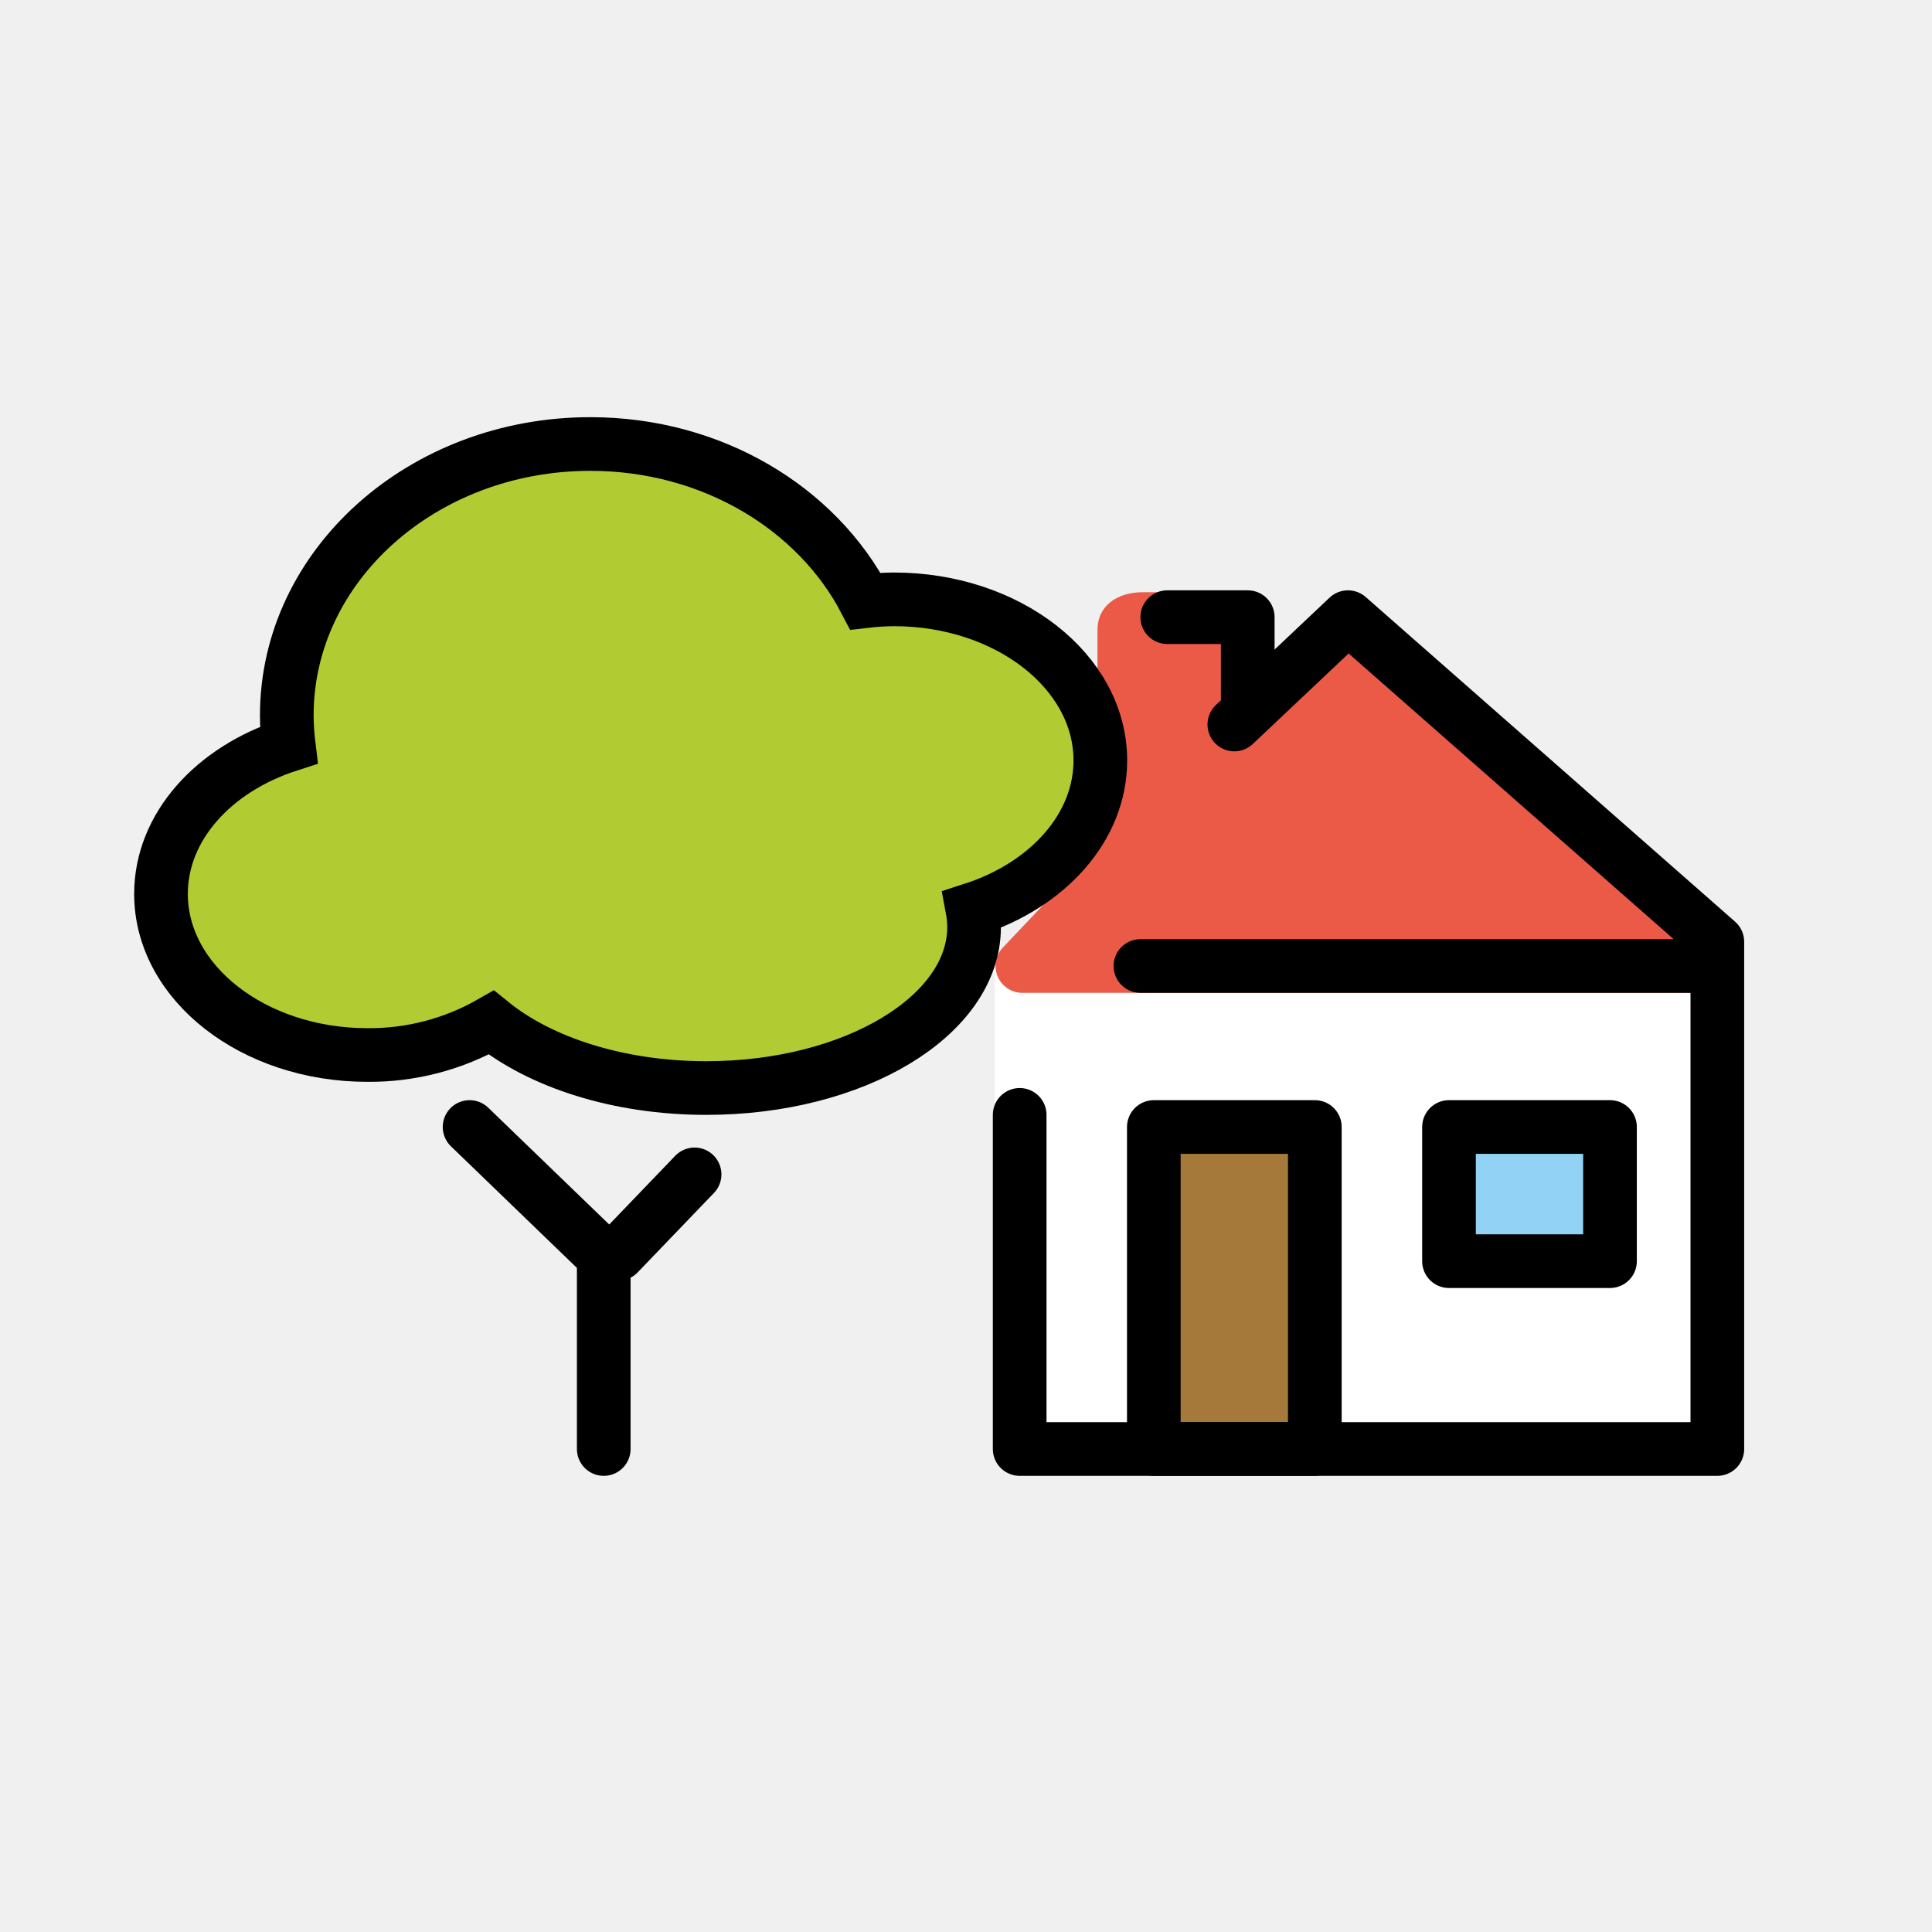
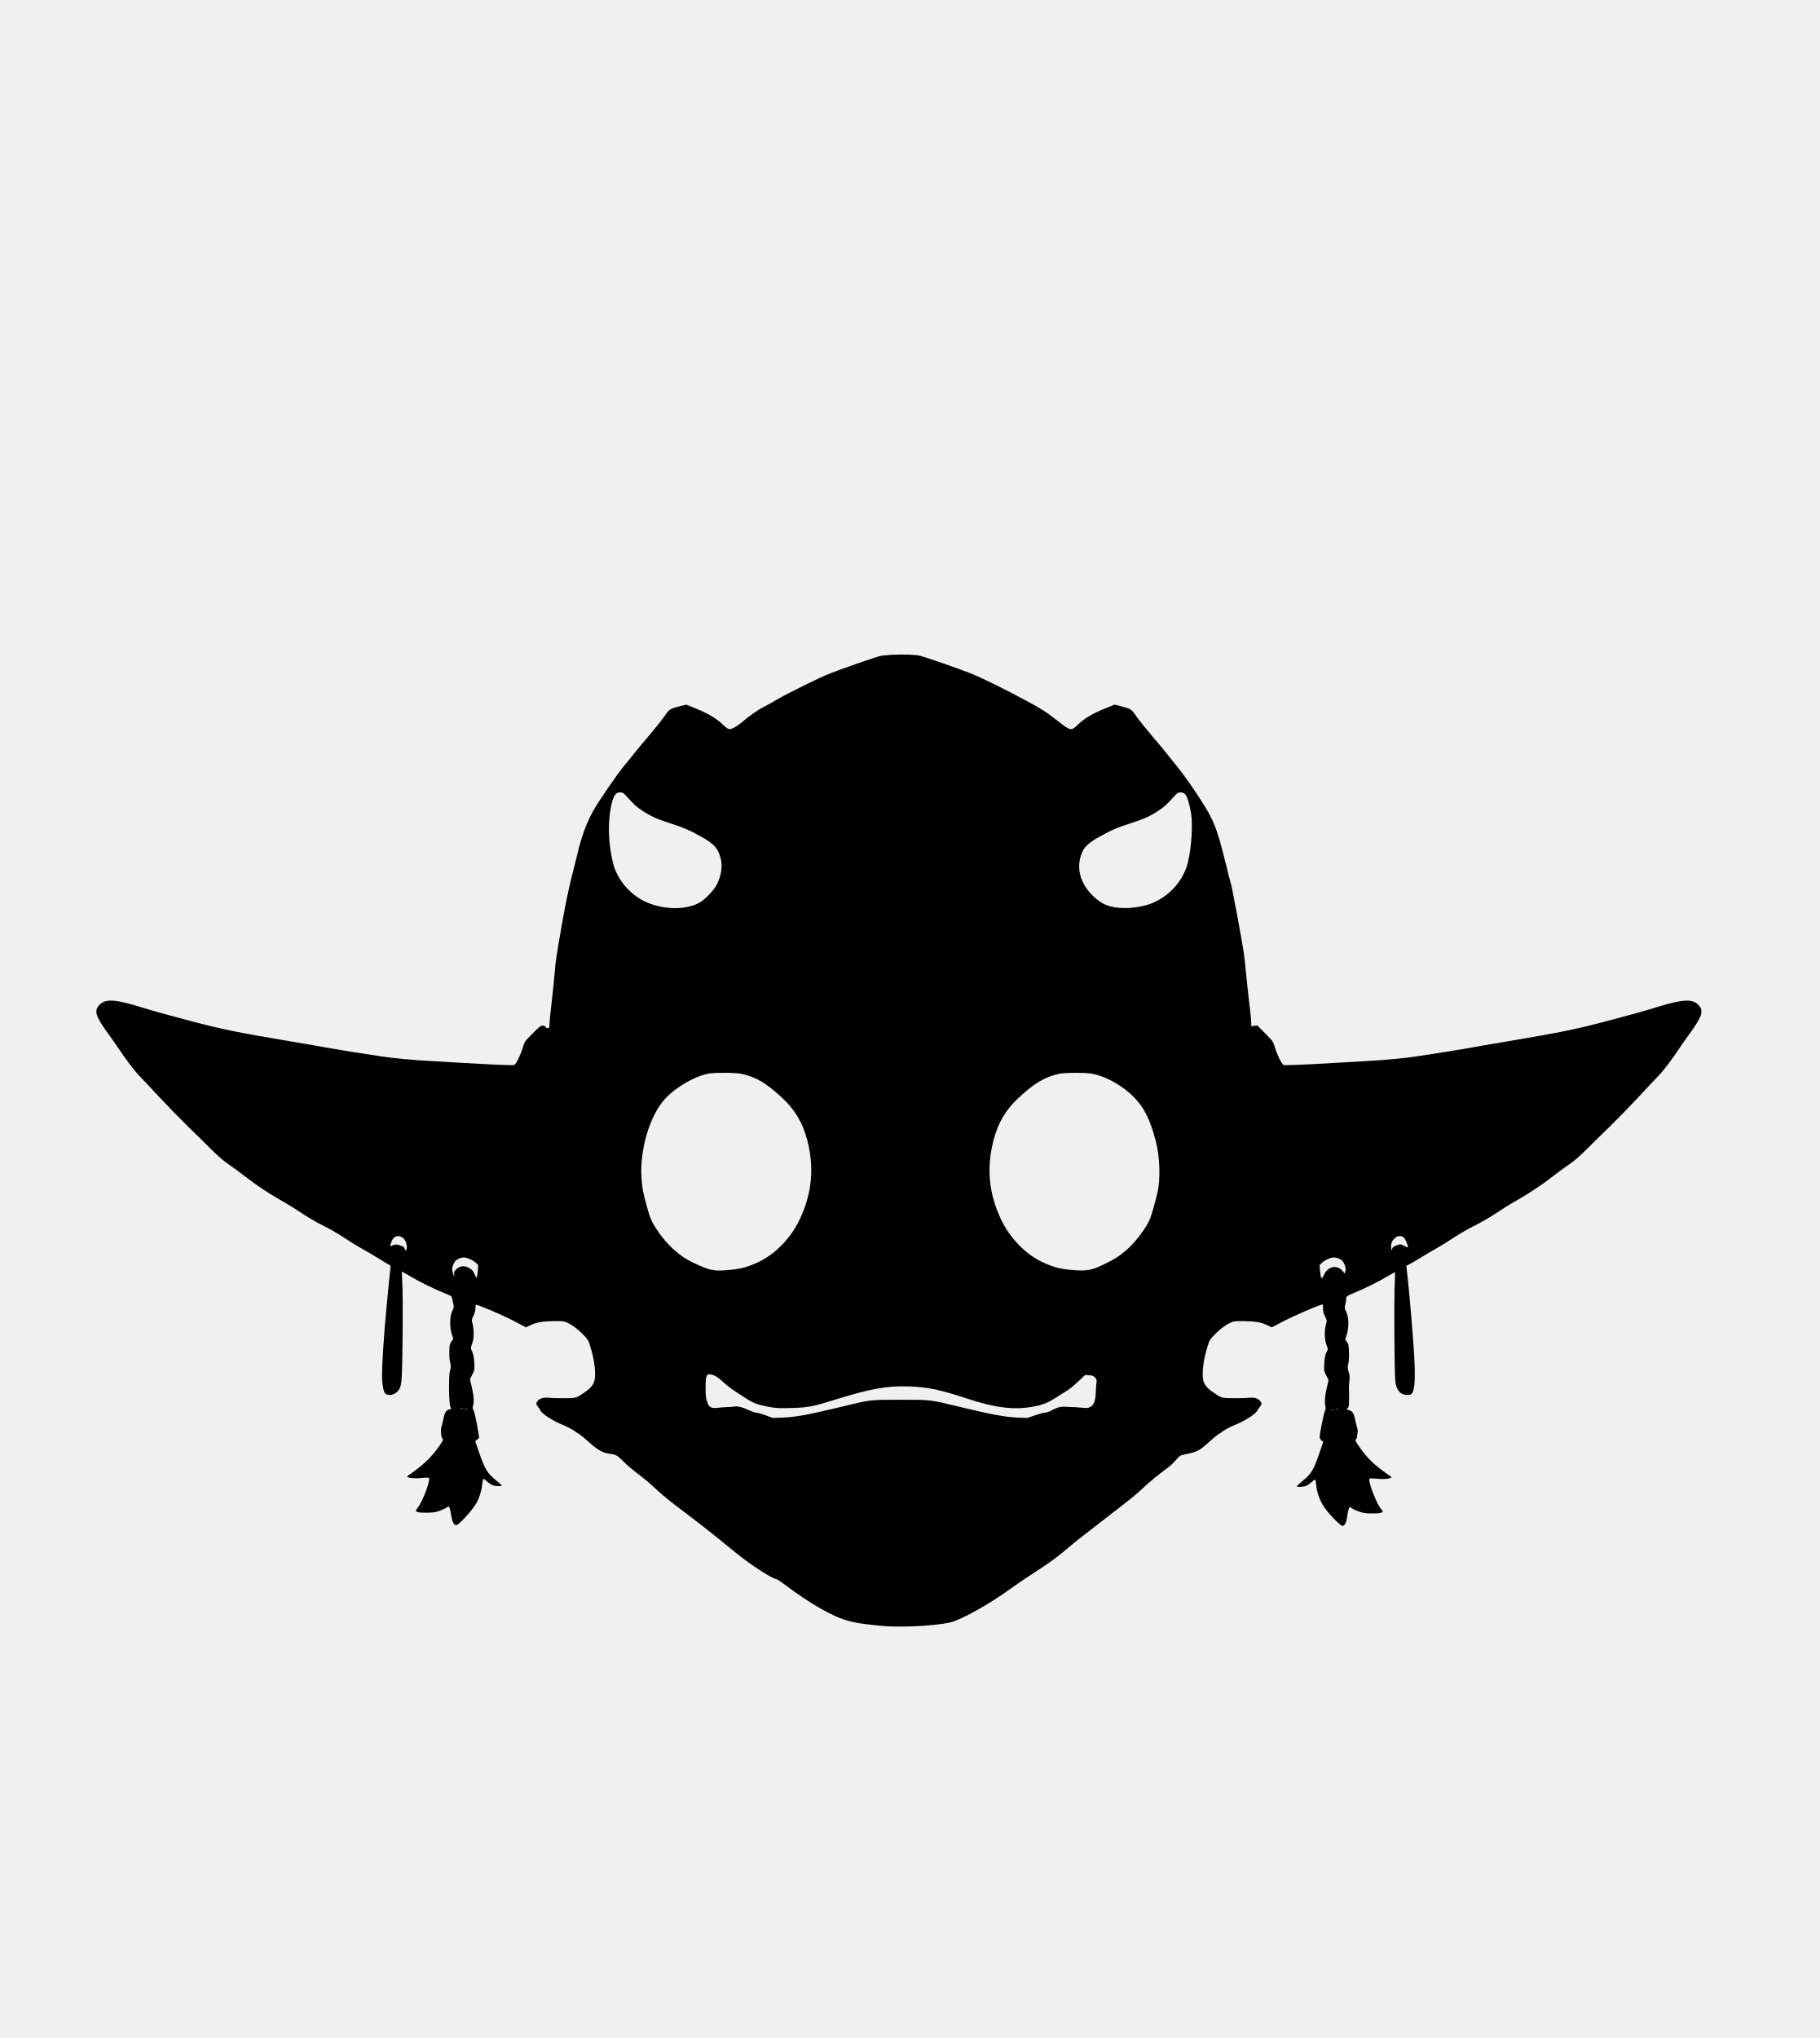
- <svg xmlns="http://www.w3.org/2000/svg" id="emoji" viewBox="0 0 72 72" version="1.1">
-   <g id="color">
-     <rect x="37.075" y="36.053" width="26.884" height="18.114" fill="#FFFFFF" />
-     <polygon fill="#EA5A47" stroke="#EA5A47" stroke-linecap="round" stroke-linejoin="round" stroke-miterlimit="10" stroke-width="2" points="50.235,23.2 38.1,36 63.5,36" />
-     <path fill="#EA5A47" d="M47.3,26l-6.4,6.059v-8.573c0-0.931,0.755-1.416,1.686-1.416h3.028 c0.931,0,1.686,0.485,1.686,1.416C47.3,23.486,47.3,26,47.3,26z" />
-     <rect x="43" y="42" width="6" height="12" fill="#A57939" />
-     <rect x="54" y="42" width="6" height="5" fill="#92D3F5" />
-     <path fill="#B1CC33" d="M41.006,28.339c0-3.312-3.445-6.003-7.694-6.003c-0.355,0.003-0.71,0.025-1.062,0.066 c-1.8-3.455-5.707-5.855-10.25-5.855c-6.248,0-11.312,4.529-11.312,10.114c0.001,0.369,0.025,0.738,0.07,1.104 C7.966,28.666,6,30.81,6,33.314c0,3.312,3.445,6.003,7.694,6.003c1.615,0.014,3.206-0.402,4.614-1.207 c1.818,1.477,4.726,2.438,8.015,2.438c5.511,0,9.978-2.688,9.978-6.003c-0.001-0.219-0.021-0.438-0.061-0.653 C39.036,32.99,41.006,30.845,41.006,28.339z" />
-   </g>
-   <g id="hair" />
-   <g id="skin" />
-   <g id="skin-shadow" />
-   <g id="line">
-     <polyline fill="none" stroke="#000000" stroke-linecap="round" stroke-linejoin="round" stroke-miterlimit="10" stroke-width="2" points="46,27 50.235,23 64,35.098 64,54 38,54 38,41.548" />
-     <rect x="43" y="42" width="6" height="12" fill="none" stroke="#000000" stroke-linecap="round" stroke-linejoin="round" stroke-miterlimit="10" stroke-width="2" />
-     <rect x="54" y="42" width="6" height="5" fill="none" stroke="#000000" stroke-linecap="round" stroke-linejoin="round" stroke-miterlimit="10" stroke-width="2" />
-     <polyline fill="none" stroke="#000000" stroke-linecap="round" stroke-linejoin="round" stroke-miterlimit="10" stroke-width="2" points="43.5,23 46.5,23 46.5,26" />
-     <path fill="none" stroke="#000000" stroke-miterlimit="10" stroke-width="2" d="M31.245,39.34" />
-     <polyline fill="none" stroke="#000000" stroke-linecap="round" stroke-linejoin="round" stroke-width="2" points="22.5,54 22.5,46.827 17.5,42" />
-     <line x1="23.041" x2="25.885" y1="46.727" y2="43.766" fill="none" stroke="#000000" stroke-linecap="round" stroke-linejoin="round" stroke-width="2" />
-     <path fill="none" stroke="#000000" stroke-linecap="round" stroke-miterlimit="10" stroke-width="2" d="M41.006,28.339 c0-3.312-3.445-6.003-7.694-6.003c-0.355,0.003-0.71,0.025-1.062,0.066c-1.8-3.455-5.707-5.855-10.25-5.855 c-6.248,0-11.312,4.529-11.312,10.114c0.001,0.369,0.025,0.738,0.07,1.104C7.966,28.666,6,30.81,6,33.314 c0,3.312,3.445,6.003,7.694,6.003c1.615,0.014,3.206-0.402,4.614-1.207c1.818,1.477,4.726,2.438,8.015,2.438 c5.511,0,9.978-2.688,9.978-6.003c-0.001-0.219-0.021-0.438-0.061-0.653 C39.036,32.99,41.006,30.845,41.006,28.339z" />
-     <line x1="63.5" x2="42.5" y1="36" y2="36" fill="none" stroke="#000000" stroke-linecap="round" stroke-linejoin="round" stroke-miterlimit="10" stroke-width="2" />
+ <svg xmlns="http://www.w3.org/2000/svg" version="1.0" width="2474pt" height="2770pt" viewBox="0 0 2474 2770" preserveAspectRatio="xMidYMid meet">
+   <g transform="translate(0,2770) scale(0.1,-0.1)" fill="#000000" stroke="none">
+     <path d="M12119 18800 c-63 -4 -131 -11 -150 -15 -50 -10 -557 -186 -696 -242 -140 -56 -588 -278 -723 -358 -52 -31 -129 -74 -170 -95 -74 -37 -210 -132 -280 -195 -65 -57 -146 -105 -178 -105 -25 0 -45 13 -96 62 -84 81 -201 151 -364 217 l-133 54 -85 -21 c-137 -35 -145 -40 -212 -138 -34 -49 -125 -163 -202 -254 -78 -91 -169 -200 -203 -243 -34 -43 -101 -127 -150 -185 -95 -116 -336 -468 -410 -598 -93 -165 -164 -358 -221 -606 -14 -57 -41 -166 -61 -243 -48 -183 -96 -410 -151 -725 -71 -405 -81 -476 -93 -625 -6 -77 -18 -196 -26 -265 -36 -315 -45 -407 -45 -440 0 -50 -12 -65 -39 -51 -11 7 -21 16 -21 21 0 6 -15 10 -32 10 -28 0 -47 -15 -139 -108 -103 -103 -108 -110 -129 -182 -32 -109 -95 -237 -120 -245 -21 -7 -315 5 -725 30 -132 8 -325 19 -430 25 -240 14 -470 35 -639 60 -235 34 -638 99 -751 120 -60 12 -242 43 -404 70 -866 147 -996 173 -1496 305 -300 79 -446 120 -665 187 -337 102 -462 104 -540 6 -61 -75 -36 -148 131 -378 50 -69 112 -156 137 -195 98 -150 223 -313 293 -385 41 -41 164 -172 273 -290 110 -118 279 -291 375 -385 97 -93 239 -233 316 -310 93 -94 172 -162 235 -205 52 -35 141 -100 198 -144 179 -140 368 -266 578 -383 50 -28 155 -95 234 -148 79 -52 205 -125 279 -161 74 -35 198 -107 276 -158 77 -52 185 -118 240 -149 55 -30 154 -88 221 -129 66 -42 135 -83 153 -93 32 -16 33 -19 27 -62 -3 -25 -13 -118 -21 -206 -8 -89 -22 -229 -30 -312 -40 -405 -69 -879 -60 -995 9 -110 24 -168 48 -185 53 -37 147 -4 186 65 19 35 25 64 32 164 12 191 19 1052 9 1251 -5 99 -8 181 -7 182 2 1 52 -27 112 -63 133 -79 335 -178 467 -230 89 -35 98 -41 103 -68 3 -17 11 -52 17 -77 10 -41 9 -52 -13 -95 -35 -73 -39 -216 -9 -311 l22 -70 -26 -38 c-22 -31 -26 -50 -27 -109 -2 -106 1 -136 13 -188 9 -38 9 -56 -4 -95 -22 -69 -16 -478 8 -504 14 -16 13 -18 -15 -24 -44 -9 -67 -44 -81 -122 -7 -38 -19 -86 -27 -108 -17 -48 -8 -154 14 -170 12 -9 4 -26 -46 -100 -80 -117 -183 -224 -306 -316 -55 -42 -108 -80 -119 -86 -45 -25 71 -45 188 -31 49 5 92 6 97 1 25 -25 -82 -313 -149 -401 -33 -43 -33 -46 -16 -59 12 -9 52 -13 128 -13 92 0 123 5 181 25 38 14 82 34 97 45 27 20 27 20 37 1 6 -11 17 -58 24 -105 15 -93 37 -136 68 -136 35 0 215 196 276 302 38 65 71 171 78 251 4 42 12 77 17 77 6 0 28 -16 50 -36 22 -20 55 -42 74 -50 37 -15 124 -19 124 -5 0 5 -31 34 -69 65 -126 101 -159 155 -240 389 l-51 148 27 23 27 23 -13 84 c-23 146 -52 273 -66 296 -11 16 -12 30 -5 54 17 57 11 143 -16 254 l-26 107 33 66 c31 64 32 67 26 165 -5 71 -12 112 -28 144 -22 45 -21 60 5 128 20 52 20 175 1 248 -15 57 -15 59 12 115 17 37 27 74 27 105 0 53 -4 52 86 17 163 -64 335 -141 458 -206 l142 -75 63 30 c81 39 163 53 322 55 126 1 132 0 195 -30 85 -40 234 -174 270 -243 7 -13 28 -81 47 -150 43 -160 56 -335 29 -404 -19 -51 -60 -96 -136 -147 -108 -73 -110 -74 -275 -74 -82 -1 -176 2 -207 6 -68 7 -123 -9 -149 -43 -24 -31 -24 -45 4 -79 12 -15 30 -41 39 -59 21 -38 156 -127 258 -170 105 -44 179 -82 209 -107 14 -12 40 -28 56 -37 17 -9 75 -57 130 -107 107 -98 187 -145 264 -156 106 -14 123 -23 201 -103 41 -42 111 -103 154 -136 140 -106 195 -151 299 -249 56 -52 148 -130 204 -173 56 -43 189 -144 295 -225 106 -81 250 -194 319 -250 70 -57 195 -158 277 -225 185 -150 483 -343 529 -343 10 0 59 -31 108 -68 349 -264 662 -444 872 -501 110 -30 164 -38 427 -67 252 -27 713 -7 951 41 148 31 537 246 829 459 82 60 235 164 342 232 187 120 302 204 448 329 90 76 198 162 457 361 415 320 459 355 563 454 92 86 182 160 350 286 23 17 65 58 94 92 48 55 58 62 110 72 179 36 204 49 337 170 55 50 114 98 130 107 17 9 42 25 56 37 30 25 104 63 209 107 102 43 237 132 258 170 9 18 27 44 40 59 27 34 27 48 3 79 -26 34 -81 50 -149 43 -31 -4 -124 -7 -207 -6 -165 0 -167 1 -275 74 -76 51 -117 96 -136 147 -27 69 -14 244 29 404 19 69 40 137 47 150 36 69 185 203 270 243 63 30 69 31 195 30 159 -2 241 -16 322 -55 l63 -30 142 75 c161 84 512 236 547 236 5 0 8 -24 7 -52 -1 -39 6 -68 27 -111 27 -56 27 -58 12 -109 -22 -77 -20 -200 6 -274 l22 -62 -23 -46 c-16 -35 -23 -71 -27 -146 -6 -96 -5 -101 26 -164 l32 -64 -25 -107 c-25 -104 -32 -203 -17 -255 5 -16 1 -40 -10 -65 -17 -39 -69 -304 -69 -350 0 -13 11 -32 24 -43 l25 -19 -53 -154 c-80 -234 -111 -283 -237 -385 -38 -31 -69 -60 -69 -65 0 -14 87 -10 124 5 19 8 52 30 74 50 22 20 44 36 49 36 6 0 13 -36 17 -80 8 -97 48 -206 111 -300 59 -87 218 -250 245 -250 30 0 56 51 64 127 4 36 13 81 21 100 l14 34 28 -21 c16 -11 60 -31 98 -45 58 -20 89 -25 181 -25 77 0 116 4 129 14 18 13 18 14 -4 37 -64 68 -190 394 -162 422 5 5 48 4 97 -1 117 -14 234 6 188 31 -11 6 -71 50 -135 98 -125 96 -203 178 -292 308 -54 78 -57 85 -42 101 9 10 15 27 14 37 -1 10 1 31 6 47 5 19 2 46 -8 80 -9 28 -21 80 -28 116 -14 72 -40 107 -88 116 -30 6 -30 7 -11 23 20 16 23 58 18 281 0 25 3 70 7 101 5 42 3 70 -11 112 -15 49 -16 63 -5 109 8 32 12 95 9 160 -3 93 -6 110 -27 138 l-23 32 22 75 c30 102 26 235 -10 306 -22 43 -23 52 -12 93 7 24 12 57 12 72 0 15 4 33 9 40 4 8 53 31 107 53 133 54 317 145 442 219 57 34 105 60 107 58 1 -2 -1 -77 -5 -168 -10 -224 -4 -1238 9 -1323 11 -77 40 -131 85 -158 31 -19 89 -25 121 -13 51 20 67 152 54 449 -11 250 -69 946 -105 1245 l-6 55 34 17 c19 9 91 51 159 93 68 43 169 102 224 132 55 31 163 97 240 149 78 51 202 123 276 158 74 36 200 109 279 161 79 53 184 120 234 148 210 117 399 243 578 383 57 44 146 109 198 144 63 43 142 111 235 205 77 77 219 217 316 310 96 94 265 267 375 385 109 118 232 249 273 290 70 72 195 235 293 385 25 39 87 126 137 195 167 230 192 303 131 378 -78 98 -203 96 -540 -6 -219 -67 -365 -108 -665 -187 -500 -132 -630 -158 -1496 -305 -162 -27 -343 -58 -404 -70 -113 -21 -516 -86 -751 -120 -169 -25 -399 -46 -639 -60 -104 -6 -298 -17 -430 -25 -410 -25 -704 -37 -725 -30 -25 8 -88 136 -120 245 -21 72 -26 78 -130 184 l-108 109 -41 -6 -41 -5 0 40 c0 22 -6 95 -14 162 -20 161 -43 376 -62 566 -8 85 -19 182 -24 215 -29 204 -166 937 -181 970 -4 11 -34 124 -64 250 -129 525 -167 615 -428 1004 -72 107 -171 244 -221 305 -50 62 -117 145 -149 186 -32 41 -125 154 -208 250 -82 96 -177 215 -211 264 -67 98 -75 103 -212 138 l-85 21 -140 -57 c-167 -69 -276 -135 -359 -216 -91 -88 -96 -87 -274 52 -170 132 -198 150 -438 280 -261 142 -599 308 -748 367 -183 72 -633 228 -694 240 -76 14 -245 19 -379 11z m-3612 -1912 c117 -129 145 -155 221 -204 117 -78 204 -117 386 -175 178 -57 270 -97 431 -188 164 -93 216 -152 251 -284 28 -105 11 -229 -46 -350 -39 -80 -161 -210 -240 -255 -208 -117 -567 -95 -806 49 -189 115 -326 298 -374 503 -67 280 -70 589 -8 819 26 95 54 127 109 127 33 0 45 -7 76 -42z m7605 17 c26 -26 57 -125 79 -255 26 -152 7 -464 -41 -666 -59 -248 -246 -462 -492 -561 -98 -40 -239 -65 -363 -65 -202 0 -321 47 -451 179 -174 177 -220 399 -125 596 31 64 94 119 216 188 161 91 253 131 431 188 182 58 269 97 386 175 76 49 104 75 221 204 31 35 43 42 76 42 27 0 45 -7 63 -25z m-6035 -3800 c197 -41 334 -122 548 -319 181 -167 288 -347 350 -586 96 -372 63 -721 -101 -1069 -121 -258 -336 -479 -568 -587 -149 -68 -239 -92 -404 -106 -137 -11 -163 -10 -234 4 -85 18 -286 109 -375 169 -145 99 -269 229 -377 396 -61 94 -80 142 -123 298 -54 199 -62 240 -72 380 -27 389 113 858 323 1083 153 163 409 309 598 341 89 15 359 13 435 -4z m4752 4 c142 -23 311 -100 451 -205 232 -175 340 -355 435 -724 52 -203 62 -510 21 -685 -26 -117 -85 -321 -105 -368 -53 -123 -208 -326 -320 -419 -110 -92 -157 -122 -296 -189 -175 -85 -238 -97 -437 -81 -165 14 -255 38 -404 106 -232 108 -447 329 -568 587 -164 349 -197 696 -100 1070 61 236 164 413 338 575 216 201 358 286 556 330 69 15 343 17 429 3z m-9357 -2230 c36 -26 58 -74 58 -128 0 -49 -15 -61 -28 -23 -7 22 -21 31 -65 45 -51 16 -59 16 -93 2 -20 -8 -38 -15 -39 -15 -2 0 3 21 11 48 25 86 92 116 156 71z m13611 1 c21 -17 57 -101 57 -134 0 -3 -22 6 -50 20 -49 26 -50 26 -100 9 -37 -12 -54 -24 -63 -44 l-11 -26 -4 29 c-7 53 8 99 45 133 41 39 87 44 126 13z m-12701 -291 c29 -11 68 -35 86 -52 l33 -32 -6 -80 c-4 -44 -10 -84 -15 -88 -4 -5 -15 11 -24 35 -22 54 -41 75 -90 100 -57 29 -117 21 -162 -23 -31 -30 -34 -38 -29 -69 8 -49 -11 -17 -24 41 -9 38 -7 51 14 97 20 43 32 56 67 72 55 25 85 25 150 -1z m11826 1 c34 -16 47 -29 67 -71 16 -36 22 -62 18 -83 -6 -34 -23 -59 -24 -35 0 7 -18 29 -41 47 -79 63 -185 28 -232 -80 -29 -65 -41 -51 -51 57 l-6 80 33 32 c37 36 118 72 163 72 17 0 49 -8 73 -19z m-8498 -1585 c25 -9 72 -43 118 -87 43 -39 115 -96 162 -126 47 -30 115 -75 152 -99 94 -62 168 -89 305 -114 103 -19 142 -21 313 -16 226 6 293 19 603 116 471 147 701 188 997 177 252 -9 426 -45 790 -166 377 -125 631 -156 889 -110 142 26 203 51 343 141 62 40 130 83 151 96 20 13 78 62 128 109 l91 86 55 -4 c46 -4 61 -10 81 -33 20 -23 23 -35 18 -64 -4 -20 -8 -79 -9 -131 -4 -165 -53 -229 -166 -215 -51 6 -143 11 -264 15 -57 2 -104 -12 -174 -51 -29 -16 -67 -29 -84 -29 -18 0 -79 -16 -137 -36 l-105 -36 -141 5 c-159 6 -357 43 -786 147 -400 97 -383 95 -800 95 -419 0 -396 3 -820 -100 -431 -104 -613 -137 -775 -142 l-140 -5 -98 36 c-54 20 -112 36 -129 36 -16 0 -62 16 -102 35 -77 38 -149 55 -193 47 -15 -3 -62 -6 -103 -7 -41 -1 -98 -6 -127 -10 -67 -10 -108 6 -127 49 -30 72 -35 107 -34 236 1 176 14 192 118 155z m-3417 -452 c-7 -2 -21 -2 -30 0 -10 3 -4 5 12 5 17 0 24 -2 18 -5z m60 -10 c-7 -2 -21 -2 -30 0 -10 3 -4 5 12 5 17 0 24 -2 18 -5z m11834 1 c-3 -3 -12 -4 -19 -1 -8 3 -5 6 6 6 11 1 17 -2 13 -5z m-54 -11 c-7 -2 -21 -2 -30 0 -10 3 -4 5 12 5 17 0 24 -2 18 -5z" />
  </g>
</svg>
